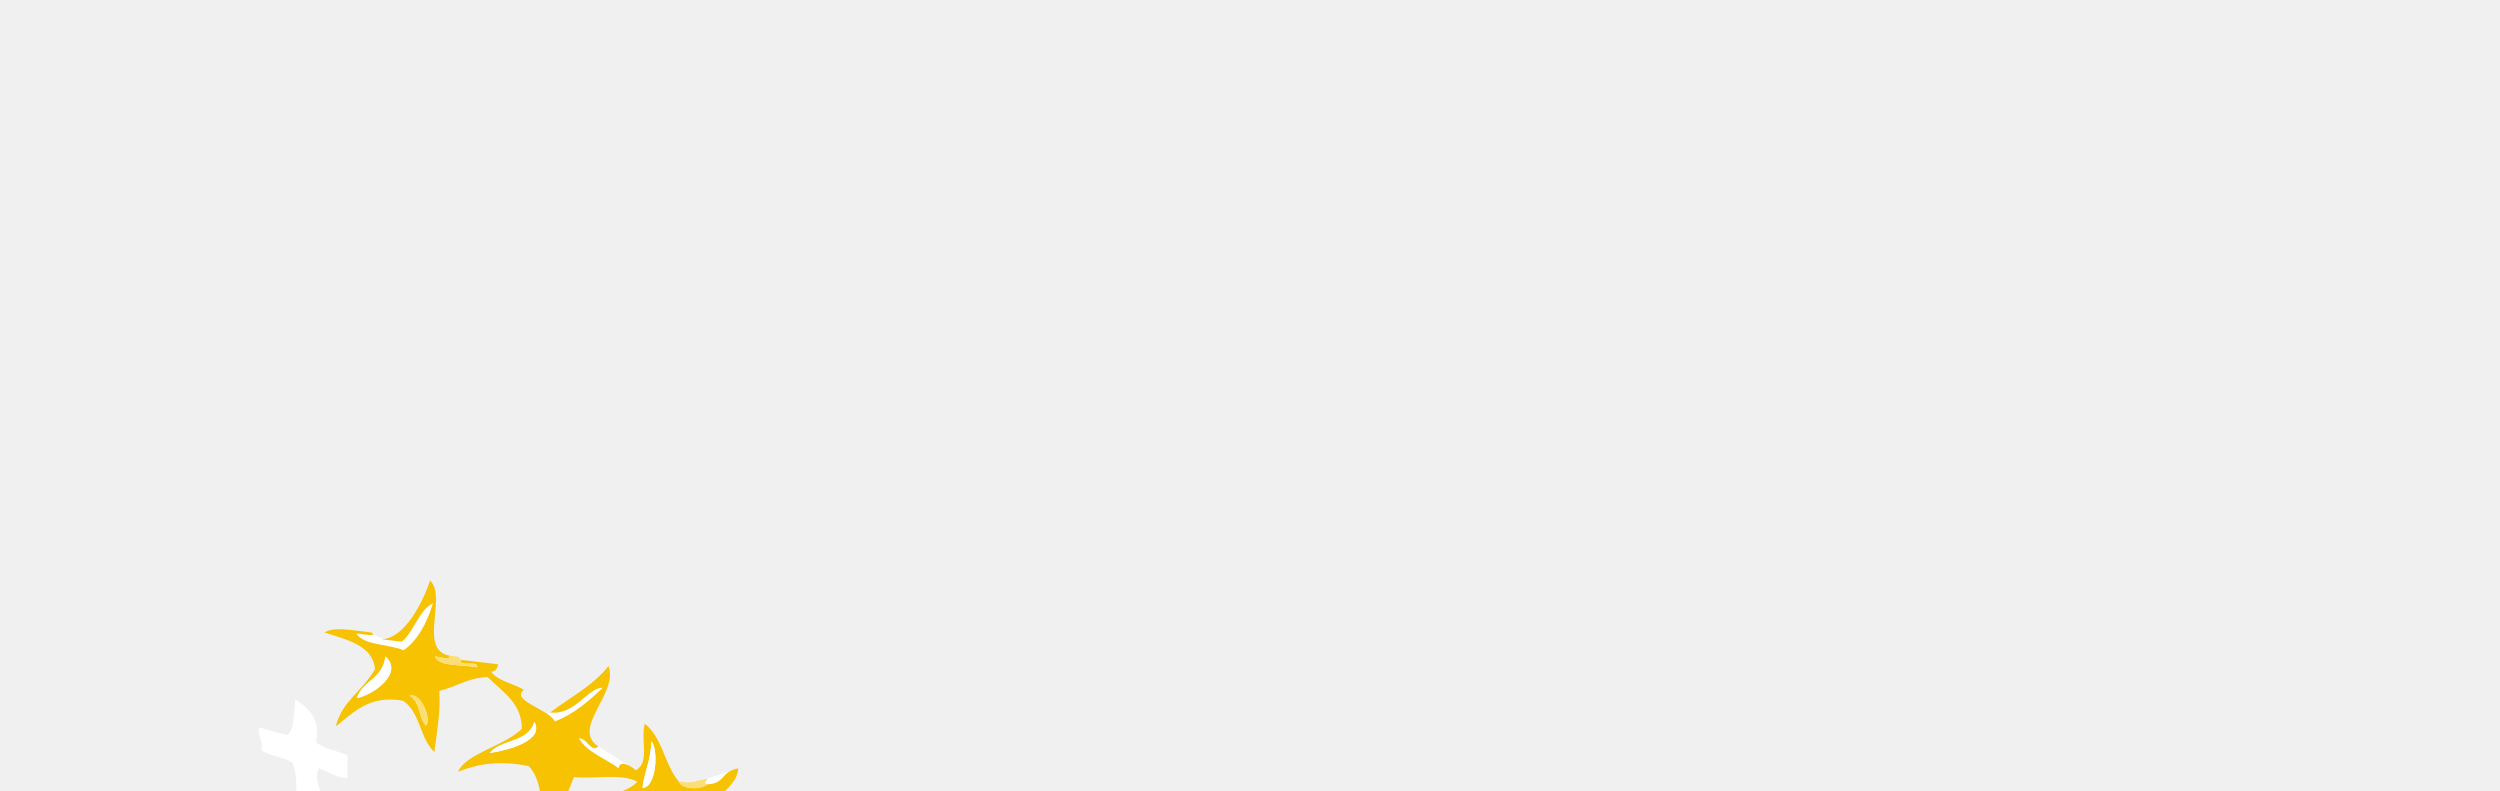
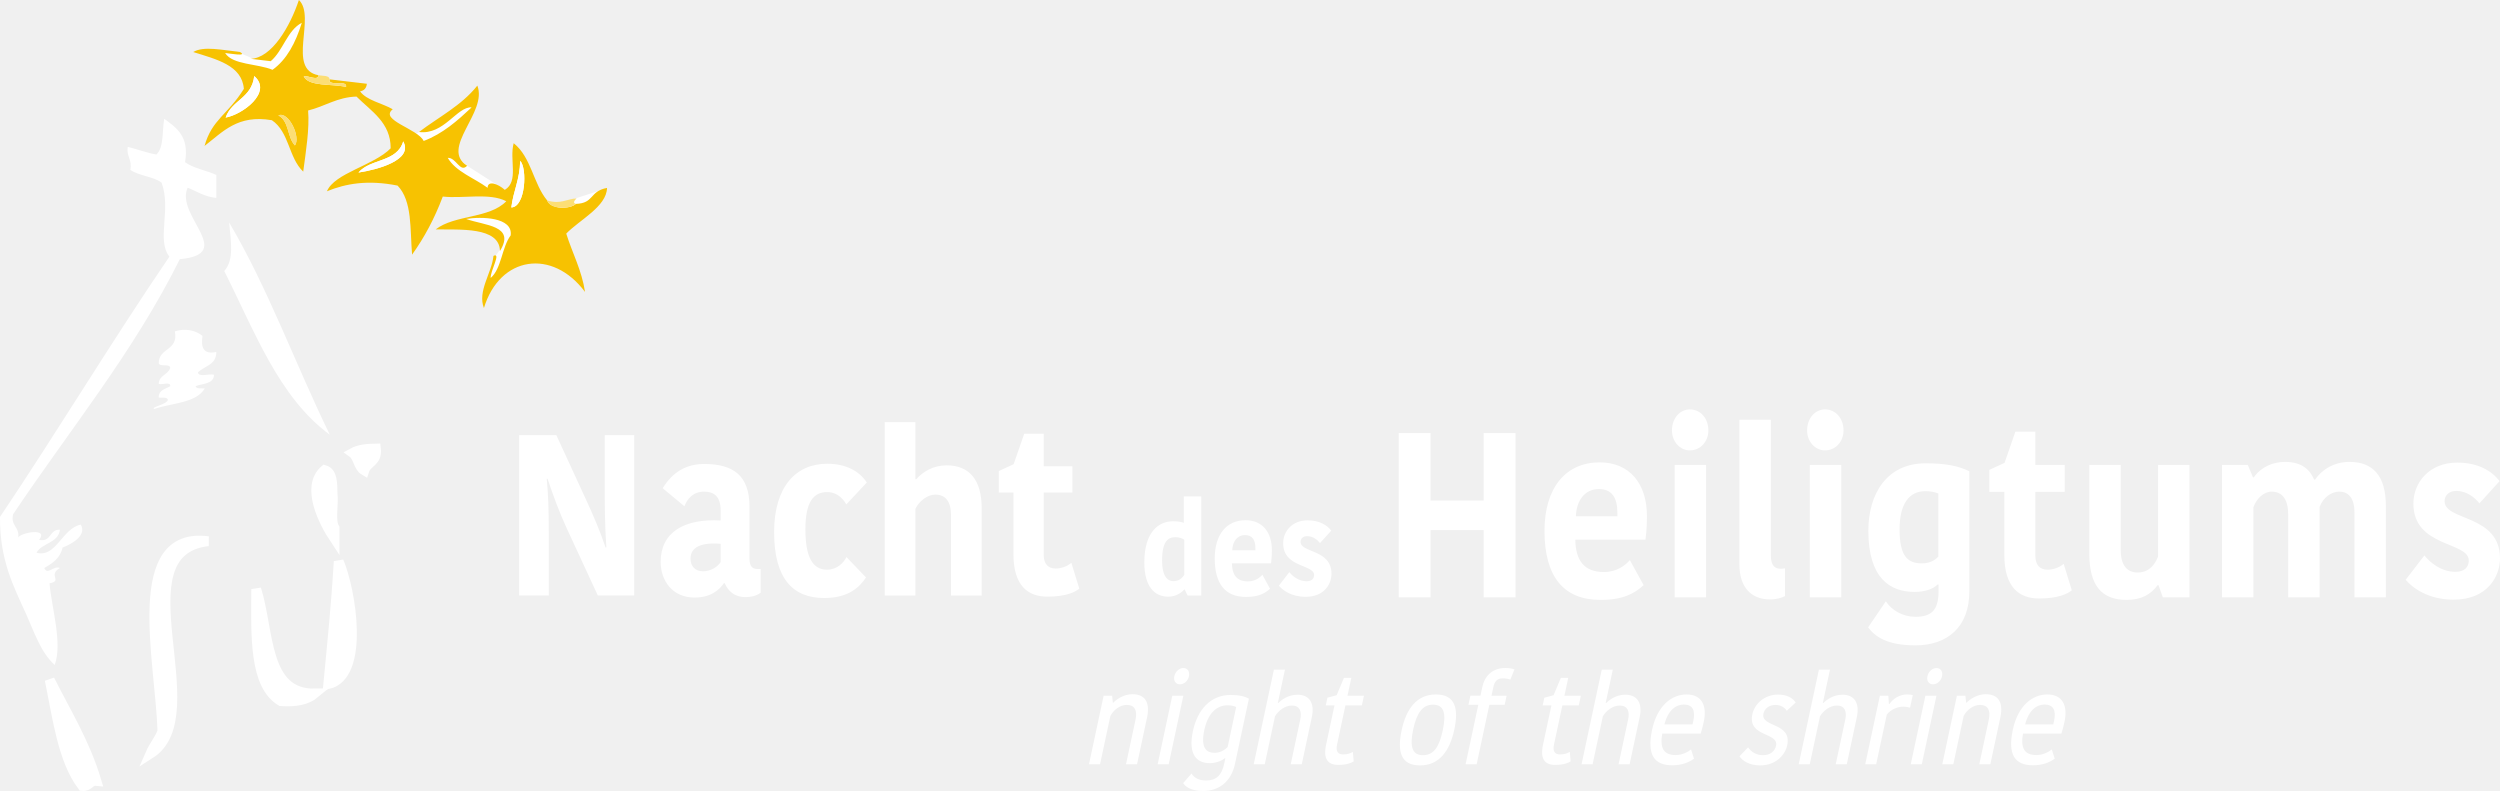
- <svg xmlns="http://www.w3.org/2000/svg" viewbox="0 0 841 595" class="ndh-logo">
-   <path fill="#FFF" d="M188.91 262.185l1.994-6.774 1.575-2.225.315-4.651-9.239-2.224-2.52-1.012.21-1.415 1.365-.505 12.599-1.214.105-4.55-5.985-1.415-17.218-2.428-24.255-3.133.84-1.719 6.72-3.439 6.3-4.852-1.155-2.933-3.465-6.369-9.135-5.561-10.71-.506-6.825 4.854-20.999 3.943-1.89-.101 1.05-2.226.84-1.01 4.515-5.359 3.15-6.47-7.98-4.45-2.415-1.516 1.995-.303 4.515.606 3.99 1.718 3.885-.201 4.2-3.337 2.309-4.347 2.416-2.832 1.89-1.112.419 1.315-.945 8.493-.315 6.066 16.275 4.652 2.73 2.628 8.19 4.449 2.625 5.055 6.719 4.044 3.045 2.123-3.78-3.336-.734-.404 2.624-1.314 7.77-3.945 6.824-5.459.945 2.123-1.889 3.742-2.415 4.955-2.205 5.054 4.685 4.24 11.501 7.348 1.454.445 1.364-3.539.841-6.167.839-.81 1.89 1.922.736 8.998 3.674 7.584 9.03-5.258 1.575-.506 8.085-2.63-15.75 14.661-4.62 4.146-6.3.81-5.669 7.077-3.465 4.146zM90.079 213.273c3.807 2.758 7.72 5.413 6.359 13.233 2.58 1.884 6.48 2.476 9.538 3.892v7.005c-3.619-.347-5.905-2-8.743-3.113-3.893 8.54 14.954 20.177-2.385 21.795-14.245 28.603-33.683 52.121-50.873 77.84-.733 3.572 1.989 3.761 1.59 7.006.92-1.481 9.35-3.045 6.359.778 3.903.707 3.028-3.263 6.36-3.113-.531 4.151-5.473 3.981-7.154 7.005 5.969 1.683 7.789-7.412 13.513-8.562 1.91 3.268-2.695 5.922-5.564 7.005-.68 3.228-3.068 4.781-5.565 6.228.98 2.365 2.734-.844 4.77 0-3.849 2.238 1.004 3.862-3.18 4.671.618 7.396 4.017 18.249 1.59 24.908-4.313-3.881-6.258-10.062-8.744-15.568-3.804-8.43-8.039-16.32-7.949-29.579 17.555-26.14 33.96-53.405 51.668-79.396-4.022-5.075.657-14.264-2.385-22.573-2.562-1.902-6.925-2.04-9.539-3.892.624-3.206-1.22-3.995-.794-7.007 2.983.713 5.618 1.764 8.743 2.335 2.324-2.136 1.744-7.114 2.385-10.898m50.512 96.356c-15.665-11.503-22.973-31.708-32.2-49.915 3.117-3.434 1.987-9.219 1.497-14.818 11.802 19.945 20.271 43.362 30.703 64.733m14.071 4.201c.498 4.135-2.704 4.083-3.55 6.698-1.825-1.062-1.868-4.137-3.55-5.359 1.851-1.029 4.373-1.3 7.1-1.339" />
-   <path fill="none" stroke="#FFF" stroke-width="2.993" d="M154.662 313.83c.498 4.135-2.704 4.083-3.55 6.698-1.825-1.062-1.868-4.137-3.55-5.359 1.851-1.029 4.373-1.3 7.1-1.339z" />
-   <path fill="#FFF" d="M142.042 338.1v3.277c-3.276-4.924-8.927-15.829-3.034-20.969 2.403.682 2.362 4.002 2.427 7.208.394 3.287-.795 8.285.607 10.484" />
-   <path fill="none" stroke="#FFF" stroke-width="2.993" d="M142.042 338.1v3.277c-3.276-4.924-8.927-15.829-3.034-20.969 2.403.682 2.362 4.002 2.427 7.208.394 3.287-.795 8.285.607 10.484z" />
-   <path fill="#FFF" d="M103.5 342.107c-28.097 3.201.933 52.936-17.632 64.8 1.065-2.452 2.74-4.272 3.673-6.861-.661-21.617-10.404-61.199 13.959-57.939" />
-   <path fill="none" stroke="#FFF" stroke-width="2.993" d="M103.5 342.107c-28.097 3.201.933 52.936-17.632 64.8 1.065-2.452 2.74-4.272 3.673-6.861-.661-21.617-10.404-61.199 13.959-57.939z" />
-   <path fill="#FFF" d="M143.313 348.271c3.753 8.828 8.039 34.82-3.193 37.427 1.178-12.336 2.436-24.57 3.193-37.427" />
-   <path fill="none" stroke="#FFF" stroke-width="2.993" d="M143.313 348.271c3.753 8.828 8.039 34.82-3.193 37.427 1.178-12.336 2.436-24.57 3.193-37.427z" />
-   <path fill="#FFF" d="M118.148 356.709c4.042 12.778 2.297 32.102 17.859 31.852-2.372 1.978-5.906 2.643-10.304 2.33-8.223-4.942-7.656-19.827-7.555-34.182" />
-   <path fill="none" stroke="#FFF" stroke-width="2.993" d="M118.148 356.709c4.042 12.778 2.297 32.102 17.859 31.852-2.372 1.978-5.906 2.643-10.304 2.33-8.223-4.942-7.656-19.827-7.555-34.182z" />
-   <path fill="#FFF" d="M55.147 384.37c5.014 10.006 10.785 19.194 14.267 30.856-2.089-.201-2.192 1.743-4.28 1.543-6-7.911-7.56-20.623-9.987-32.399" />
-   <path fill="none" stroke="#FFF" stroke-width="2.993" d="M55.147 384.37c5.014 10.006 10.785 19.194 14.267 30.856-2.089-.201-2.192 1.743-4.28 1.543-6-7.911-7.56-20.623-9.987-32.399z" />
-   <path fill="#FFF" d="M101.761 279.491c-.544 3.558.282 5.759 4.216 4.877.059 4.007-3.673 4.254-5.622 6.271.303 1.558 3.463.281 4.919.695-.109 2.911-3.451 2.616-5.621 3.484.217.946 1.759.579 2.811.697-2.693 4.529-10.082 4.402-15.458 6.271-1.049-.638 3.775-1.319 4.215-2.787-.217-.946-1.759-.578-2.811-.697-.05-2.373 2.067-2.595 3.514-3.483.118-1.511-2.492-.315-3.514-.696.095-2.694 2.851-2.749 3.514-4.877-.18-1.448-3.087-.19-3.514-1.394.001-4.877 6.085-3.724 4.919-9.756 3.173-.973 6.263-.384 8.432 1.395" />
-   <path fill="#F7C201" d="M198.652 226.088c-.105 5.727-2.081 9.144-2.704 14.227 4.384-.168 4.896-12.006 2.704-14.227m-68.704-4.699c1.837-2.427-1.893-10.554-5.053-9.153 3.37 1.782 2.642 6.648 5.053 9.153m-12.408-21.148c-.797 6.822-6.802 7.224-8.722 12.659 5.055-.875 14.454-7.716 8.722-12.659m45.438 19.919c-1.896 6.44-10.029 5.195-13.652 9.508 5.827-.874 16.807-3.835 13.652-9.508m52.656 19.061c5.676-.183 4.074-3.872 9.505-4.865-.123 5.712-8.421 9.768-12.438 13.93 1.866 5.962 4.734 11.17 5.729 17.789-9.966-13.356-26.024-10.97-30.834 4.91-2.035-5.134 2.397-10.678 2.916-15.912 2.45-1.157-.981 4.563-.86 6.743 3.292-2.77 3.414-9.447 6.097-12.969.793-5.616-9.028-5.789-13.574-5.027 5.627 2.044 15.183 1.932 10.302 9.775-.094-7.505-12.511-6.44-19.594-6.596 5.834-4.513 16.363-3.242 21.529-8.578-5.09-2.677-13.246-.736-19.364-1.434-2.504 6.666-5.654 12.538-9.367 17.716-.65-7.639.127-16.351-4.422-21.057-9.129-1.824-15.794-.61-21.545 1.729 2.335-5.585 14.229-7.813 19.442-13.101.008-7.882-5.929-11.289-10.43-15.779-5.921.177-9.679 3.024-14.755 4.245.454 5.5-.632 12.159-1.49 18.647-4.487-4.243-4.22-12.065-9.55-15.676-10.449-1.821-15.018 3.6-20.547 7.839 2.236-8.078 7.129-9.564 11.992-17.405-.57-7.191-8.313-8.985-15.448-11.238 3.182-1.931 9.052-.546 14.22-.03 2.637 1.491-3.2.47-4.484.325 2.224 3.661 9.907 3.215 14.45 5.131 4.343-3.101 7.043-8.223 8.936-14.343-4.465 2.298-5.713 8.564-9.49 11.712-2.042-.242-4.084-.482-6.127-.725 6.437-.203 12.043-9.86 14.727-17.938 5.347 5.121-3.79 21.141 5.959 22.949-.086 1.846-3.153.015-4.485.327 1.495 3.191 8.508 2.234 12.915 3.237.448-2.369-5.485.063-5.037-2.307l11.379 1.345c-.144 1.446-.928 2.106-2.074 2.322 2.041 2.783 6.728 3.576 9.967 5.456-4.208 3.3 7.688 5.945 9.428 9.671 5.853-2.215 10.287-6.179 14.635-10.249-4.479-.302-8.41 8.481-16.063 7.514 6.038-4.589 12.976-8.067 17.798-14.152 3.22 8.192-11.557 19.046-3.116 24.443-2.147 2.296-3.296-2.54-5.914-2.41 2.469 4.24 8.061 6.129 12.164 9.139.009-2.36 3.147-1.248 5.25.62 4.344-2.576 1.311-9.206 2.703-14.225 5.406 4.313 5.939 12.296 10.212 17.464.964 2.766 6.963 2.727 8.753 1.038" />
-   <path fill="#FCDE75" d="M206.881 238.186c4.172 1.239 5.953-.466 8.967-.652-.634.688-1.249 1.383-.214 1.688-1.789 1.687-7.789 1.727-8.753-1.036" />
-   <path fill="#FFF" d="M108.818 212.9c1.92-5.436 7.926-5.837 8.722-12.658 5.731 4.942-3.666 11.783-8.722 12.658" />
-   <path fill="#FCDE75" d="M124.896 212.235c3.16-1.4 6.89 6.727 5.053 9.152-2.412-2.503-1.683-7.37-5.053-9.152" />
-   <path fill="#FFF" d="M149.326 229.669c3.623-4.314 11.756-3.068 13.652-9.509 3.155 5.674-7.825 8.635-13.652 9.509" />
-   <path fill="#FCDE75" d="M140.512 201.248c-.448 2.369 5.484-.063 5.037 2.306-4.407-1.003-11.42-.044-12.915-3.236 1.332-.312 4.399 1.519 4.484-.326 1.378.233 3.39-.012 3.394 1.256" />
-   <path fill="#FFF" d="M195.948 240.314c.623-5.083 2.599-8.5 2.704-14.227 2.192 2.222 1.681 14.06-2.704 14.227m467.609 151.607c2.73 0 3.611 1.789 2.92 5.025-.031.152-.153.723-.253 1.028h-8.564c1.088-4.302 3.509-6.053 5.897-6.053m2.227 13.697c-.954.799-2.752 1.712-4.663 1.712-3.583 0-4.908-1.94-4.13-6.547h11.731c.438-1.404.73-2.62.949-3.646 1.073-5.025-.716-8.291-5.253-8.291-4.538 0-8.947 3.419-10.515 10.761-1.624 7.609.615 10.839 6.143 10.839 2.969 0 5.064-.874 6.635-2.013l-.897-2.815zm-15.652-9.928c.923-4.643-.805-6.921-4.521-6.921-2.628 0-4.88 1.595-5.807 2.583h-.137l-.228-2.127h-2.589l-4.464 20.915h3.372l3.143-14.721c1.02-1.9 2.94-3.385 5.021-3.385 2.355 0 3.269 1.636 2.659 4.488l-2.906 13.617h3.372l3.085-14.449zm-22.287-12.363c-.292 1.368.47 2.432 1.696 2.432 1.294 0 2.476-1.063 2.768-2.432.316-1.481-.41-2.546-1.706-2.546-1.226 0-2.441 1.065-2.758 2.546m-5.075 26.814h3.372l4.464-20.915h-3.371l-4.465 20.915zm.613-21.106c-.385-.114-.982-.189-1.767-.189-2.251 0-4.19 1.254-5.365 2.925h-.136l-.173-2.545h-2.589l-4.465 20.915h3.338l3.24-15.177c1.296-1.597 3.309-2.396 5.047-2.396a7.43 7.43 0 0 1 2.051.304l.819-3.837zm-21.459-.114c-2.866 0-4.963 1.671-5.832 2.545h-.136l2.175-10.189h-3.372l-6.162 28.864h3.372l3.126-14.644c1.006-1.674 2.985-3.271 5.169-3.271 2.32 0 3.081 1.712 2.545 4.222l-2.923 13.693h3.372l3.069-14.377c.933-4.373-.788-6.843-4.403-6.843m-20.243 15.595c-.333 1.56-1.667 2.853-3.987 2.853-2.185 0-3.738-1.179-4.534-2.396l-2.63 2.738c.85 1.291 2.918 2.773 6.329 2.773 4.81 0 7.618-3.268 8.228-6.12 1.51-7.077-8.158-5.403-7.248-9.664.309-1.446 1.592-2.664 3.708-2.664 1.536 0 2.799.799 3.405 1.789l2.716-2.51c-.884-1.444-2.751-2.432-5.345-2.432-4.196 0-7.189 2.849-7.863 6.007-1.503 7.039 8.123 5.402 7.221 9.626m-28.144-12.595c2.729 0 3.609 1.789 2.92 5.025-.033.152-.155.723-.254 1.028h-8.564c1.088-4.302 3.509-6.053 5.898-6.053m2.227 13.697c-.954.799-2.752 1.712-4.663 1.712-3.583 0-4.908-1.94-4.13-6.547h11.732a41.3 41.3 0 0 0 .949-3.646c1.071-5.025-.718-8.291-5.254-8.291-4.538 0-8.947 3.419-10.515 10.761-1.625 7.609.616 10.839 6.144 10.839 2.968 0 5.063-.874 6.635-2.013l-.898-2.815zm-20.071-16.697c-2.866 0-4.963 1.671-5.832 2.545h-.137l2.176-10.189h-3.372l-6.162 28.864h3.372l3.126-14.644c1.006-1.674 2.984-3.271 5.169-3.271 2.319 0 3.081 1.712 2.545 4.222l-2.923 13.693h3.372l3.068-14.377c.935-4.373-.786-6.843-4.402-6.843m-21.386 21.409c2.524 0 3.941-.568 4.729-1.063l-.262-2.927c-.679.457-1.638.8-2.969.8-1.534 0-2.294-.913-1.855-2.969l2.559-11.984h5.013l.633-2.962h-5.014l1.161-5.439h-2.248l-2.219 5.287-2.822.76-.503 2.354h2.661l-2.575 12.062c-.909 4.258.575 6.081 3.711 6.081m-12.403-29.13c-.667-.229-1.514-.419-2.81-.419-3.955 0-6.287 2.469-6.994 5.779l-.567 2.665h-3.07l-.591 2.771h3.001L487 410.141h3.372l3.873-18.144h4.672l.592-2.771h-4.604l.561-2.626c.373-1.752 1.183-2.665 2.854-2.665.955 0 1.673.151 2.341.38l1.243-3.115zm-28.792 29.283c5.866 0 9.063-4.446 10.444-10.914 1.372-6.43.313-10.724-5.621-10.724-5.866 0-9.063 4.445-10.444 10.913-1.372 6.431-.313 10.725 5.621 10.725m-2.098-10.952c1.089-5.099 2.879-7.572 6.053-7.572 3.31 0 4.088 2.587 2.968 7.838-1.089 5.099-2.777 7.571-6.052 7.571-3.277 0-4.081-2.625-2.969-7.837m-22.869 10.799c2.523 0 3.94-.568 4.729-1.063l-.262-2.927c-.678.457-1.637.8-2.967.8-1.535 0-2.295-.913-1.857-2.969l2.559-11.984h5.014l.632-2.962h-5.013l1.16-5.439h-2.248l-2.219 5.287-2.822.76-.502 2.354h2.66l-2.574 12.062c-.912 4.258.573 6.081 3.71 6.081m-12.446-21.409c-2.866 0-4.963 1.671-5.832 2.545h-.137l2.174-10.189h-3.371l-6.161 28.864h3.372l3.126-14.644c1.005-1.674 2.983-3.271 5.168-3.271 2.321 0 3.081 1.712 2.545 4.222l-2.922 13.693h3.372l3.068-14.377c.934-4.373-.787-6.843-4.402-6.843m-18.672 3.762l-2.599 12.175c-1.063 1.142-2.565 1.789-3.965 1.789-2.49 0-4.332-1.446-3.162-6.925 1.088-5.1 3.766-7.572 7.076-7.572 1.092-.001 1.972.19 2.65.533m3.881-2.545c-1.148-.685-2.924-1.141-5.585-1.141-6.176 0-10.121 4.599-11.493 11.028-1.551 7.266 1.252 9.772 5.142 9.772 2.183 0 3.879-.91 4.623-1.519h.137l-.357 1.671c-.756 3.541-2.394 5.14-5.533 5.14-2.354 0-3.755-.951-4.422-2.132l-2.567 2.93c.64.987 2.214 2.393 6.069 2.393 4.777 0 8.563-2.735 9.749-8.292l4.237-19.85zm-22.756-6.811c-.292 1.368.469 2.432 1.696 2.432 1.294 0 2.476-1.063 2.768-2.432.316-1.481-.411-2.546-1.706-2.546-1.226 0-2.441 1.065-2.758 2.546m-5.075 26.814h3.372l4.464-20.915h-3.372l-4.464 20.915zm-3.195-14.451c.923-4.643-.805-6.921-4.522-6.921-2.628 0-4.879 1.595-5.806 2.583h-.137l-.227-2.127h-2.589l-4.464 20.915h3.372l3.142-14.721c1.02-1.9 2.94-3.385 5.022-3.385 2.354 0 3.268 1.636 2.659 4.488l-2.907 13.617h3.372l3.085-14.449zm403.086-47.684c0 1.858-1.145 3.432-4.134 3.432-4.322 0-7.813-2.931-9.399-5.005l-5.714 7.433c1.97 2.356 6.729 6.069 14.605 6.069 10.417 0 14.162-7.212 14.162-12.572 0-13.514-16.897-11.368-16.897-17.445 0-1.859 1.399-3.146 3.562-3.146 3.307 0 5.782 2.146 7.053 3.789l6.156-6.788c-2.349-3.069-6.475-5.64-12.954-5.64-8.322 0-13.336 5.926-13.336 12.5-.001 13.44 16.896 11.51 16.896 17.373m-46.885-24.662h-.254c-1.271-2.856-3.491-5.427-8.951-5.427-3.56 0-7.247 1.5-9.472 4.713h-.254l-1.587-3.784h-7.87v40.374h9.584v-27.446c.89-2.644 3.179-4.789 5.53-4.789 3.306 0 5.085 2.359 5.085 7.076v25.159h9.584v-27.589c1.081-2.859 3.561-4.646 5.976-4.646 2.479 0 4.641 1.573 4.641 6.29v25.945h9.584v-27.875c0-9.215-3.999-13.428-11.046-13.428-5.086 0-8.709 2.642-10.55 5.427m-68.85 22.585c0 9.579 3.681 14.077 11.362 14.077 4.515 0 7.374-1.643 9.473-4.498h.254l1.333 3.712h8.124v-40.374h-9.584v27.946c-.51 1.287-2.034 4.86-6.23 4.86-3.242 0-5.148-2.288-5.148-6.719v-26.088h-9.583v27.084zm-15.317 13.648c5.971 0 8.766-1.499 9.973-2.499l-2.477-8.071c-1.398 1.216-3.367 1.788-4.891 1.788-2.352 0-3.748-1.431-3.748-4.22v-19.519h8.957v-8.211h-8.957v-10.149h-6.094l-3.3 9.507-4.637 2.143v6.711h4.573v19.233c.001 9.789 4.444 13.287 10.601 13.287m-30.735-32.02v19.235c-1.208 1.357-2.924 2.072-5.021 2.072-4.259 0-6.801-2.072-6.801-10.367 0-7.723 2.859-11.655 7.882-11.655 1.524 0 2.605.215 3.94.715m9.456-6.784c-3.173-1.57-7.045-2.428-13.334-2.428-11.753 0-17.466 9.211-17.466 20.58 0 14.509 6.665 18.649 14.097 18.649 3.242 0 5.722-.928 7.057-2.284h.254v2.07c0 5.725-2.098 7.8-7.055 7.8-3.752 0-7.243-1.933-9.021-4.724l-5.395 7.937c2.03 2.713 5.585 5.498 14.415 5.498 9.594 0 16.447-5.428 16.447-16.439v-36.659zm-49.475-12.438c0 3.356 2.412 6.07 5.459 6.07 3.237 0 5.648-2.714 5.648-6.07 0-3.714-2.411-6.429-5.648-6.429-3.047 0-5.459 2.715-5.459 6.429m.826 50.885h9.584v-40.373h-9.584v40.373zm-21.47-54.168v44.235c0 6.717 3.491 10.575 9.33 10.575 2.097 0 3.431-.5 4.573-1v-8.497c-.317.072-.635.144-1.334.144-1.778 0-2.985-1.001-2.985-4.002v-41.455h-9.584zm-20.581 3.283c0 3.356 2.412 6.07 5.46 6.07 3.236 0 5.648-2.714 5.648-6.07 0-3.714-2.412-6.429-5.648-6.429-3.048 0-5.46 2.715-5.46 6.429m.826 50.885h9.584v-40.373h-9.584v40.373zm-23.125-33.022c3.877 0 5.656 2.505 5.656 7.228v1.073h-12.647c.126-4.723 2.668-8.301 6.991-8.301m9.464 21.662c-1.332 1.574-3.998 3.649-7.875 3.649-6.102 0-8.645-3.506-8.771-9.873h21.407c.381-3.14.444-5.139.444-7.21 0-9.87-5.268-16.367-14.415-16.367-10.355 0-16.83 7.782-16.83 20.865 0 13.94 5.775 21.081 17.085 21.081 6.861 0 10.353-1.928 13.145-4.498l-4.19-7.647zm-44.588-38.734v20.584h-16.206v-20.584h-9.711v50.094h9.711v-20.513h16.206v20.513h9.711v-50.094h-9.711zm-51.725 43.282c0 1.037-.639 1.915-2.307 1.915-2.41 0-4.358-1.636-5.244-2.793l-3.188 4.147c1.1 1.314 3.754 3.386 8.148 3.386 5.812 0 7.9-4.023 7.9-7.015 0-7.538-9.426-6.342-9.426-9.732 0-1.037.78-1.755 1.986-1.755 1.845 0 3.227 1.196 3.936 2.113l3.434-3.786c-1.311-1.714-3.611-3.147-7.228-3.147-4.642 0-7.44 3.306-7.44 6.974.001 7.499 9.429 6.423 9.429 9.693m-21.052-12.166c2.163 0 3.156 1.397 3.156 4.032v.598h-7.057c.071-2.634 1.489-4.63 3.901-4.63m5.281 12.085c-.744.878-2.231 2.036-4.395 2.036-3.404 0-4.823-1.956-4.893-5.508h11.943c.212-1.752.247-2.868.247-4.023 0-5.506-2.938-9.131-8.042-9.131-5.777 0-9.389 4.342-9.389 11.641 0 7.777 3.222 11.762 9.531 11.762 3.83 0 5.776-1.076 7.333-2.51l-2.335-4.267zm-27.112 1.956c-2.056 0-3.475-1.835-3.475-6.223 0-6.104 1.915-7.181 4.114-7.181.993 0 2.163.359 2.659.799v10.689c-.744 1.158-1.808 1.916-3.298 1.916m3.157-17.785c-.639-.199-1.419-.478-3.298-.478-4.219 0-8.751 3.066-8.751 12.556 0 7.34 3.08 10.447 7.297 10.447 2.695 0 4.326-1.554 4.893-2.191h.142l.85 1.832h4.178v-30.22h-5.311v8.054zm-41.62 22.514c5.83 0 8.559-1.465 9.737-2.44l-2.419-7.879c-1.364 1.186-3.286 1.745-4.775 1.745-2.295 0-3.659-1.396-3.659-4.119v-19.057h8.745v-8.017h-8.745v-9.909h-5.949l-3.222 9.281-4.527 2.092v6.553h4.465v18.777c0 9.557 4.338 12.973 10.349 12.973m-30.753-40.046c-4.034 0-7.261 1.952-9.247 4.253h-.248v-17.441h-9.357v52.885h9.357v-26.447c1.179-2.441 3.785-4.325 6.02-4.325 3.165 0 4.84 2.093 4.84 6.279v24.493h9.357v-26.586c0-8.858-3.904-13.111-10.722-13.111m-52.59 20.371c0 14.237 5.763 20.094 15.249 20.094 7.442 0 10.791-3.277 12.775-6.274l-5.953-6.21c-.868 1.745-2.853 3.84-5.954 3.84-4.403 0-6.574-3.909-6.574-12.286 0-8.586 2.605-11.379 6.636-11.379 3.535 0 5.334 2.793 5.83 3.771l6.264-6.698c-2.357-3.555-6.45-5.716-12.094-5.716-9.486-.001-16.179 6.969-16.179 20.858m-21.4-20.79c-7.752 0-11.222 5.229-12.586 7.39l6.631 5.516c.867-2.305 2.666-4.47 6.017-4.47 2.855 0 5.028 1.327 5.028 5.727v3.074c-11.045-.629-18.295 3.554-18.295 12.627 0 5.652 3.532 10.88 10.35 10.88 5.028 0 7.635-2.438 8.936-4.391h.248c1.054 2.438 2.974 4.252 6.32 4.252 1.55 0 3.162-.279 4.651-1.325v-7.25h-.993c-1.674 0-2.418-.978-2.418-3.213v-15.771c0-9.561-4.957-13.046-13.889-13.046m5.09 29.933c-1.055 1.606-3.104 2.794-5.4 2.794-2.421 0-3.786-1.606-3.786-3.842 0-3.424 3.041-5.028 9.186-4.54v5.588zm-52.784-25.406c1.799 5.373 3.598 10.188 5.77 14.933l9.555 20.655h11.094v-48.907h-8.985v15.482c0 5.164 0 11.933.496 18.771h-.248c-1.613-4.884-3.97-10.326-6.142-15.003l-8.873-19.25h-11.342v48.907h9.047V340.17c0-8.442-.186-12.211-.62-17.096h.248z" />
+ <svg xmlns="http://www.w3.org/2000/svg" viewBox="40 177.039 762.489 241.241">
+   <path fill="#FFF" d="M188.91 262.185l1.994-6.773 1.574-2.226.315-4.65-9.239-2.225-2.52-1.012.21-1.415 1.364-.505 12.6-1.214.105-4.55-5.985-1.415-17.218-2.429-24.256-3.133.84-1.719 6.721-3.439 6.3-4.852-1.155-2.934-3.465-6.368-9.135-5.562-10.71-.506-6.825 4.854-20.999 3.942-1.89-.101 1.05-2.227.84-1.01 4.515-5.359 3.15-6.47-7.98-4.45-2.414-1.516 1.994-.303 4.516.605 3.99 1.718 3.885-.2 4.2-3.337 2.309-4.348 2.416-2.832 1.89-1.111.42 1.314-.945 8.493-.314 6.066 16.274 4.651 2.729 2.628 8.19 4.449 2.625 5.055 6.72 4.044 3.045 2.123-3.781-3.336-.733-.403 2.624-1.314 7.77-3.945 6.824-5.459.945 2.123-1.889 3.742-2.416 4.955-2.205 5.054 4.686 4.24 11.501 7.348 1.454.445 1.364-3.539.841-6.167.839-.81 1.89 1.922.736 8.998 3.674 7.584 9.03-5.258 1.575-.506 8.085-2.631-15.75 14.661-4.62 4.146-6.3.81-5.669 7.077-3.465 4.146 1.259-3.634zm-98.831-48.912c3.808 2.758 7.72 5.413 6.358 13.233 2.58 1.884 6.48 2.476 9.539 3.892v7.005c-3.619-.347-5.906-2-8.744-3.112-3.893 8.54 14.955 20.177-2.385 21.795-14.244 28.603-33.683 52.121-50.873 77.84-.733 3.572 1.989 3.761 1.59 7.006.92-1.48 9.35-3.045 6.359.778 3.903.707 3.028-3.263 6.36-3.113-.531 4.151-5.473 3.981-7.154 7.005 5.969 1.684 7.789-7.411 13.513-8.562 1.91 3.268-2.695 5.922-5.564 7.005-.68 3.229-3.068 4.781-5.565 6.229.98 2.364 2.734-.845 4.77 0-3.849 2.237 1.004 3.861-3.18 4.671.618 7.396 4.017 18.249 1.59 24.907-4.313-3.881-6.258-10.062-8.744-15.567-3.804-8.431-8.039-16.32-7.949-29.579 17.555-26.141 33.96-53.405 51.668-79.396-4.022-5.075.657-14.264-2.385-22.573-2.562-1.901-6.925-2.04-9.539-3.892.624-3.206-1.22-3.995-.794-7.007 2.982.713 5.617 1.764 8.742 2.335 2.326-2.138 1.746-7.116 2.387-10.9m50.512 96.356c-15.665-11.503-22.973-31.708-32.2-49.915 3.117-3.435 1.987-9.219 1.498-14.818 11.8 19.945 20.27 43.362 30.702 64.733m14.071 4.201c.498 4.135-2.704 4.083-3.551 6.698-1.824-1.063-1.867-4.138-3.549-5.359 1.851-1.029 4.374-1.3 7.1-1.339" />
+   <path fill="none" stroke="#FFF" stroke-width="2.993" d="M154.662 313.83c.498 4.135-2.704 4.083-3.551 6.698-1.824-1.063-1.867-4.138-3.549-5.359 1.851-1.029 4.374-1.3 7.1-1.339z" />
+   <path fill="#FFF" d="M142.042 338.1v3.277c-3.276-4.924-8.927-15.829-3.034-20.969 2.403.682 2.362 4.002 2.428 7.208.393 3.288-.795 8.286.606 10.484" />
+   <path fill="none" stroke="#FFF" stroke-width="2.993" d="M142.042 338.1v3.277c-3.276-4.924-8.927-15.829-3.034-20.969 2.403.682 2.362 4.002 2.428 7.208.393 3.288-.795 8.286.606 10.484z" />
+   <path fill="#FFF" d="M103.5 342.108c-28.097 3.2.934 52.936-17.632 64.8 1.065-2.452 2.739-4.272 3.673-6.861-.661-21.618-10.404-61.2 13.959-57.939" />
+   <path fill="none" stroke="#FFF" stroke-width="2.993" d="M103.5 342.108c-28.097 3.2.934 52.936-17.632 64.8 1.065-2.452 2.739-4.272 3.673-6.861-.661-21.618-10.404-61.2 13.959-57.939z" />
+   <path fill="#FFF" d="M143.313 348.271c3.754 8.828 8.039 34.82-3.192 37.428 1.177-12.336 2.436-24.571 3.192-37.428" />
+   <path fill="none" stroke="#FFF" stroke-width="2.993" d="M143.313 348.271c3.754 8.828 8.039 34.82-3.192 37.428 1.177-12.336 2.436-24.571 3.192-37.428z" />
+   <path fill="#FFF" d="M118.148 356.709c4.041 12.778 2.297 32.102 17.858 31.852-2.372 1.979-5.905 2.644-10.304 2.33-8.222-4.942-7.655-19.826-7.554-34.182" />
+   <path fill="none" stroke="#FFF" stroke-width="2.993" d="M118.148 356.709c4.041 12.778 2.297 32.102 17.858 31.852-2.372 1.979-5.905 2.644-10.304 2.33-8.222-4.942-7.655-19.826-7.554-34.182z" />
+   <path fill="#FFF" d="M55.147 384.37c5.014 10.006 10.785 19.194 14.267 30.855-2.089-.2-2.192 1.743-4.28 1.543-6-7.909-7.56-20.622-9.987-32.398" />
+   <path fill="none" stroke="#FFF" stroke-width="2.993" d="M55.147 384.37c5.014 10.006 10.785 19.194 14.267 30.855-2.089-.2-2.192 1.743-4.28 1.543-6-7.909-7.56-20.622-9.987-32.398z" />
+   <path fill="#FFF" d="M101.762 279.491c-.545 3.558.281 5.759 4.215 4.877.06 4.007-3.672 4.254-5.621 6.271.303 1.559 3.463.281 4.918.695-.108 2.911-3.45 2.616-5.621 3.483.218.946 1.76.579 2.812.697-2.692 4.529-10.082 4.402-15.458 6.271-1.049-.638 3.775-1.319 4.215-2.787-.217-.946-1.759-.578-2.811-.697-.051-2.373 2.066-2.595 3.514-3.483.118-1.511-2.492-.314-3.514-.695.095-2.694 2.851-2.749 3.514-4.877-.18-1.448-3.087-.19-3.514-1.395.001-4.877 6.085-3.724 4.919-9.756 3.172-.972 6.262-.383 8.432 1.396" />
+   <path fill="#F7C201" d="M198.652 226.088c-.105 5.727-2.082 9.144-2.704 14.227 4.384-.168 4.896-12.006 2.704-14.227m-68.704-4.699c1.837-2.427-1.894-10.554-5.054-9.153 3.372 1.782 2.643 6.648 5.054 9.153m-12.408-21.148c-.797 6.821-6.802 7.224-8.722 12.658 5.055-.874 14.453-7.715 8.722-12.658m45.439 19.919c-1.896 6.439-10.029 5.194-13.652 9.508 5.825-.874 16.806-3.835 13.652-9.508m52.655 19.061c5.677-.183 4.074-3.872 9.505-4.865-.123 5.712-8.421 9.769-12.438 13.931 1.865 5.962 4.734 11.17 5.729 17.789-9.966-13.356-26.023-10.971-30.834 4.909-2.035-5.134 2.397-10.678 2.916-15.911 2.45-1.157-.98 4.563-.859 6.742 3.291-2.77 3.414-9.446 6.097-12.969.793-5.616-9.028-5.789-13.574-5.027 5.627 2.045 15.183 1.933 10.302 9.775-.094-7.505-12.511-6.44-19.594-6.596 5.834-4.514 16.363-3.242 21.529-8.578-5.09-2.677-13.246-.736-19.364-1.435-2.504 6.666-5.653 12.538-9.366 17.717-.65-7.64.127-16.352-4.423-21.058-9.129-1.823-15.794-.609-21.545 1.729 2.335-5.585 14.229-7.813 19.442-13.102.008-7.882-5.93-11.289-10.43-15.778-5.922.177-9.68 3.023-14.756 4.245.454 5.5-.632 12.158-1.49 18.646-4.486-4.243-4.219-12.064-9.549-15.676-10.449-1.821-15.019 3.6-20.548 7.839 2.236-8.078 7.13-9.564 11.992-17.405-.569-7.19-8.313-8.984-15.448-11.237 3.182-1.932 9.053-.547 14.221-.03 2.637 1.491-3.2.47-4.484.325 2.225 3.66 9.906 3.215 14.449 5.131 4.344-3.102 7.044-8.224 8.937-14.343-4.465 2.298-5.713 8.563-9.489 11.712-2.043-.242-4.084-.482-6.127-.726 6.437-.203 12.043-9.859 14.727-17.938 5.347 5.121-3.79 21.141 5.959 22.948-.086 1.847-3.153.016-4.485.327 1.495 3.191 8.509 2.234 12.915 3.237.448-2.369-5.484.063-5.037-2.307l11.379 1.345c-.144 1.446-.928 2.105-2.074 2.322 2.041 2.782 6.729 3.575 9.968 5.456-4.208 3.3 7.688 5.944 9.428 9.671 5.853-2.215 10.287-6.18 14.636-10.249-4.479-.303-8.41 8.48-16.063 7.514 6.038-4.589 12.976-8.067 17.798-14.152 3.22 8.192-11.557 19.047-3.116 24.443-2.147 2.296-3.296-2.54-5.914-2.41 2.47 4.24 8.062 6.129 12.164 9.14.009-2.36 3.147-1.248 5.25.619 4.345-2.575 1.312-9.206 2.703-14.225 5.406 4.313 5.938 12.296 10.212 17.464.961 2.769 6.959 2.73 8.749 1.041" />
+   <path fill="#FCDE75" d="M206.881 238.186c4.172 1.239 5.953-.466 8.967-.651-.634.688-1.248 1.383-.214 1.688-1.788 1.686-7.788 1.726-8.753-1.037" />
+   <path fill="#FFF" d="M108.818 212.9c1.92-5.436 7.926-5.837 8.722-12.657 5.731 4.941-3.666 11.782-8.722 12.657" />
+   <path fill="#FCDE75" d="M124.896 212.235c3.16-1.399 6.89 6.728 5.053 9.152-2.412-2.503-1.683-7.37-5.053-9.152" />
+   <path fill="#FFF" d="M149.326 229.669c3.623-4.314 11.756-3.068 13.652-9.509 3.155 5.674-7.826 8.635-13.652 9.509" />
+   <path fill="#FCDE75" d="M140.512 201.248c-.447 2.369 5.484-.063 5.037 2.306-4.406-1.003-11.42-.044-12.915-3.236 1.332-.312 4.399 1.52 4.484-.325 1.378.232 3.39-.013 3.394 1.255" />
+   <path fill="#FFF" d="M195.948 240.314c.622-5.083 2.599-8.5 2.704-14.227 2.192 2.222 1.681 14.06-2.704 14.227m467.609 151.607c2.73 0 3.611 1.789 2.92 5.025-.03.151-.152.723-.253 1.027h-8.563c1.087-4.301 3.508-6.052 5.896-6.052m2.227 13.697c-.954.799-2.752 1.712-4.663 1.712-3.583 0-4.908-1.94-4.13-6.547h11.73c.438-1.404.73-2.62.949-3.646 1.073-5.024-.716-8.291-5.253-8.291-4.538 0-8.947 3.419-10.515 10.762-1.624 7.608.614 10.839 6.143 10.839 2.969 0 5.064-.874 6.635-2.014l-.896-2.815zm-15.652-9.927c.923-4.644-.805-6.922-4.521-6.922-2.628 0-4.88 1.596-5.808 2.583h-.137l-.229-2.127h-2.589l-4.464 20.915h3.372l3.144-14.721c1.02-1.9 2.939-3.385 5.021-3.385 2.355 0 3.269 1.636 2.659 4.488l-2.906 13.616h3.372l3.086-14.447zm-22.287-12.364c-.292 1.368.471 2.432 1.696 2.432 1.294 0 2.476-1.063 2.768-2.432.316-1.481-.409-2.546-1.706-2.546-1.226 0-2.441 1.065-2.758 2.546m-5.075 26.814h3.372l4.465-20.915h-3.371l-4.466 20.915zm.613-21.106c-.385-.114-.981-.189-1.767-.189-2.251 0-4.19 1.254-5.365 2.925h-.136l-.173-2.545h-2.59l-4.465 20.915h3.338l3.24-15.177c1.296-1.597 3.31-2.396 5.047-2.396a7.385 7.385 0 0 1 2.051.304l.82-3.837zm-21.459-.114c-2.866 0-4.963 1.671-5.832 2.545h-.136l2.175-10.188h-3.372l-6.162 28.863h3.372l3.126-14.644c1.006-1.674 2.985-3.271 5.169-3.271 2.32 0 3.081 1.713 2.545 4.223l-2.923 13.692h3.372l3.069-14.377c.933-4.373-.788-6.843-4.403-6.843m-20.243 15.595c-.333 1.561-1.667 2.854-3.986 2.854-2.186 0-3.738-1.179-4.534-2.396l-2.63 2.738c.85 1.291 2.918 2.773 6.329 2.773 4.81 0 7.617-3.269 8.228-6.12 1.51-7.077-8.158-5.403-7.248-9.664.31-1.446 1.592-2.664 3.708-2.664 1.536 0 2.799.799 3.405 1.789l2.716-2.51c-.884-1.444-2.751-2.433-5.345-2.433-4.196 0-7.189 2.85-7.863 6.007-1.504 7.039 8.122 5.402 7.22 9.626m-28.144-12.595c2.729 0 3.609 1.789 2.92 5.025-.033.151-.155.723-.254 1.027h-8.564c1.089-4.301 3.509-6.052 5.898-6.052m2.227 13.697c-.954.799-2.752 1.712-4.663 1.712-3.583 0-4.907-1.94-4.13-6.547h11.732c.371-1.2.688-2.417.949-3.646 1.07-5.024-.719-8.291-5.255-8.291-4.537 0-8.946 3.419-10.515 10.762-1.625 7.608.616 10.839 6.145 10.839 2.968 0 5.063-.874 6.635-2.014l-.898-2.815zm-20.071-16.697c-2.866 0-4.963 1.671-5.832 2.545h-.138l2.177-10.188h-3.372l-6.162 28.863h3.372l3.126-14.644c1.006-1.674 2.983-3.271 5.169-3.271 2.319 0 3.081 1.713 2.545 4.223l-2.923 13.692h3.372l3.067-14.377c.936-4.373-.784-6.843-4.401-6.843m-21.385 21.409c2.523 0 3.94-.568 4.729-1.063l-.262-2.927c-.68.457-1.639.8-2.97.8-1.533 0-2.294-.913-1.854-2.969l2.559-11.984h5.014l.633-2.962h-5.014l1.16-5.438h-2.248l-2.219 5.287-2.821.76-.504 2.354h2.661l-2.574 12.063c-.91 4.256.573 6.079 3.71 6.079m-12.404-29.13c-.667-.229-1.514-.419-2.811-.419-3.954 0-6.286 2.469-6.993 5.778l-.567 2.665h-3.07l-.591 2.771h3.001L487 410.141h3.372l3.873-18.144h4.672l.592-2.771h-4.604l.561-2.626c.373-1.752 1.184-2.665 2.854-2.665.955 0 1.673.151 2.341.381l1.243-3.116zm-28.792 29.284c5.866 0 9.063-4.446 10.444-10.914 1.371-6.431.313-10.725-5.621-10.725-5.866 0-9.063 4.445-10.444 10.913-1.372 6.431-.313 10.726 5.621 10.726m-2.097-10.953c1.089-5.1 2.879-7.572 6.053-7.572 3.31 0 4.088 2.587 2.968 7.838-1.089 5.099-2.777 7.571-6.052 7.571-3.278 0-4.082-2.625-2.969-7.837m-22.869 10.799c2.522 0 3.939-.568 4.729-1.063l-.262-2.927c-.678.457-1.637.8-2.967.8-1.535 0-2.295-.913-1.857-2.969l2.56-11.984h5.014l.632-2.962h-5.013l1.16-5.438h-2.248l-2.22 5.287-2.821.76-.502 2.354h2.659l-2.573 12.063c-.914 4.256.571 6.079 3.709 6.079m-12.447-21.409c-2.866 0-4.963 1.671-5.832 2.545h-.137l2.174-10.188h-3.371l-6.161 28.863h3.372l3.126-14.644c1.005-1.674 2.983-3.271 5.168-3.271 2.321 0 3.081 1.713 2.545 4.223l-2.922 13.692h3.372l3.068-14.377c.934-4.373-.787-6.843-4.402-6.843m-18.672 3.762l-2.6 12.176c-1.063 1.142-2.564 1.789-3.965 1.789-2.49 0-4.332-1.446-3.162-6.926 1.088-5.1 3.767-7.571 7.076-7.571 1.093-.001 1.974.189 2.651.532m3.881-2.545c-1.148-.685-2.924-1.141-5.585-1.141-6.176 0-10.121 4.599-11.493 11.028-1.551 7.266 1.252 9.771 5.143 9.771 2.183 0 3.879-.91 4.623-1.519h.137l-.357 1.671c-.756 3.541-2.394 5.14-5.533 5.14-2.354 0-3.754-.951-4.422-2.132l-2.566 2.93c.64.987 2.214 2.394 6.068 2.394 4.777 0 8.563-2.735 9.75-8.292l4.235-19.85zm-22.756-6.811c-.292 1.368.469 2.432 1.695 2.432 1.295 0 2.477-1.063 2.769-2.432.315-1.481-.411-2.546-1.706-2.546-1.226 0-2.441 1.065-2.758 2.546m-5.075 26.814h3.372l4.464-20.915h-3.372l-4.464 20.915zm-3.194-14.45c.922-4.644-.806-6.922-4.522-6.922-2.628 0-4.879 1.596-5.806 2.584h-.138l-.227-2.128h-2.589l-4.465 20.915h3.373l3.142-14.721c1.021-1.9 2.94-3.385 5.022-3.385 2.354 0 3.268 1.636 2.658 4.488l-2.906 13.616h3.371l3.087-14.447zm403.085-47.685c0 1.858-1.145 3.433-4.134 3.433-4.321 0-7.813-2.932-9.398-5.006l-5.714 7.434c1.97 2.355 6.729 6.068 14.604 6.068 10.417 0 14.162-7.212 14.162-12.571 0-13.515-16.897-11.368-16.897-17.445 0-1.859 1.399-3.146 3.563-3.146 3.307 0 5.782 2.146 7.053 3.789l6.156-6.788c-2.349-3.069-6.475-5.641-12.954-5.641-8.322 0-13.336 5.926-13.336 12.5-.002 13.44 16.896 11.511 16.895 17.373m-46.885-24.662h-.254c-1.271-2.855-3.491-5.427-8.951-5.427-3.56 0-7.247 1.5-9.472 4.713h-.254l-1.587-3.784h-7.87v40.374h9.584v-27.445c.89-2.645 3.179-4.789 5.53-4.789 3.306 0 5.085 2.358 5.085 7.076v25.158h9.584v-27.589c1.081-2.858 3.561-4.646 5.976-4.646 2.479 0 4.642 1.572 4.642 6.29v25.944h9.584v-27.875c0-9.215-3.999-13.428-11.046-13.428-5.087.001-8.709 2.643-10.551 5.428m-68.85 22.585c0 9.579 3.681 14.077 11.362 14.077 4.515 0 7.374-1.643 9.473-4.498h.254l1.333 3.712h8.124v-40.374h-9.584v27.946c-.51 1.287-2.034 4.86-6.229 4.86-3.242 0-5.148-2.288-5.148-6.72v-26.088h-9.583l-.002 27.085zm-15.317 13.648c5.972 0 8.767-1.499 9.974-2.499l-2.478-8.071c-1.397 1.216-3.367 1.788-4.891 1.788-2.353 0-3.748-1.431-3.748-4.22v-19.52h8.957v-8.211h-8.957v-10.148h-6.094l-3.3 9.507-4.638 2.143v6.711h4.573v19.233c.002 9.789 4.446 13.287 10.602 13.287m-30.734-32.02v19.235c-1.208 1.357-2.924 2.072-5.021 2.072-4.259 0-6.801-2.072-6.801-10.367 0-7.723 2.859-11.655 7.882-11.655 1.524 0 2.605.215 3.94.715m9.456-6.783c-3.173-1.57-7.045-2.429-13.334-2.429-11.753 0-17.467 9.211-17.467 20.58 0 14.509 6.665 18.649 14.098 18.649 3.242 0 5.722-.929 7.057-2.284h.254v2.07c0 5.725-2.098 7.8-7.055 7.8-3.752 0-7.243-1.934-9.021-4.725l-5.395 7.938c2.03 2.713 5.585 5.498 14.415 5.498 9.594 0 16.447-5.428 16.447-16.439l.001-36.658zm-49.476-12.439c0 3.356 2.412 6.07 5.459 6.07 3.237 0 5.648-2.714 5.648-6.07 0-3.714-2.411-6.429-5.648-6.429-3.047 0-5.459 2.715-5.459 6.429m.826 50.885h9.584v-40.373h-9.584v40.373zm-21.469-54.168v44.235c0 6.717 3.491 10.575 9.33 10.575 2.097 0 3.431-.5 4.573-1v-8.497c-.317.072-.636.144-1.334.144-1.778 0-2.985-1.001-2.985-4.002v-41.455h-9.584zm-20.581 3.283c0 3.356 2.412 6.07 5.46 6.07 3.236 0 5.648-2.714 5.648-6.07 0-3.714-2.412-6.429-5.648-6.429-3.048 0-5.46 2.715-5.46 6.429m.826 50.885h9.584v-40.373h-9.584v40.373zm-23.125-33.022c3.877 0 5.655 2.505 5.655 7.228v1.073h-12.646c.125-4.722 2.667-8.301 6.991-8.301m9.464 21.663c-1.332 1.573-3.998 3.648-7.875 3.648-6.102 0-8.646-3.506-8.771-9.873h21.407c.381-3.14.444-5.139.444-7.21 0-9.87-5.269-16.367-14.415-16.367-10.355 0-16.83 7.782-16.83 20.865 0 13.94 5.775 21.081 17.085 21.081 6.861 0 10.354-1.928 13.145-4.498l-4.19-7.646zm-44.588-38.735v20.584h-16.206v-20.584h-9.711v50.094h9.711v-20.513h16.206v20.513h9.711v-50.094h-9.711zm-51.726 43.282c0 1.037-.639 1.915-2.307 1.915-2.41 0-4.358-1.636-5.244-2.793l-3.188 4.146c1.1 1.314 3.754 3.387 8.147 3.387 5.813 0 7.9-4.023 7.9-7.016 0-7.538-9.426-6.342-9.426-9.731 0-1.037.779-1.755 1.985-1.755 1.846 0 3.228 1.195 3.937 2.112l3.434-3.786c-1.311-1.714-3.611-3.146-7.228-3.146-4.643 0-7.44 3.306-7.44 6.974.002 7.499 9.43 6.423 9.43 9.693m-21.052-12.166c2.163 0 3.156 1.396 3.156 4.032v.598h-7.058c.072-2.633 1.491-4.63 3.902-4.63m5.282 12.085c-.744.878-2.231 2.036-4.396 2.036-3.403 0-4.822-1.956-4.893-5.508h11.943c.212-1.753.247-2.868.247-4.023 0-5.506-2.938-9.131-8.042-9.131-5.777 0-9.39 4.342-9.39 11.641 0 7.777 3.222 11.762 9.531 11.762 3.83 0 5.776-1.075 7.333-2.51l-2.333-4.267zm-27.113 1.956c-2.056 0-3.475-1.835-3.475-6.224 0-6.104 1.915-7.181 4.113-7.181.994 0 2.164.359 2.66.799v10.689c-.743 1.16-1.808 1.917-3.298 1.917m3.157-17.785c-.64-.199-1.419-.479-3.298-.479-4.219 0-8.751 3.066-8.751 12.557 0 7.34 3.079 10.447 7.297 10.447 2.694 0 4.326-1.555 4.894-2.191h.142l.85 1.832h4.179v-30.22h-5.312v8.054h-.001zm-41.62 22.514c5.83 0 8.559-1.465 9.737-2.439l-2.419-7.879c-1.364 1.186-3.286 1.745-4.775 1.745-2.295 0-3.658-1.396-3.658-4.119v-19.058h8.744v-8.017h-8.744v-9.909h-5.949l-3.223 9.281-4.527 2.092v6.553h4.466v18.777c0 9.557 4.338 12.973 10.348 12.973m-30.753-40.046c-4.034 0-7.261 1.952-9.247 4.253h-.248v-17.44h-9.357v52.885h9.357v-26.447c1.18-2.44 3.785-4.325 6.02-4.325 3.166 0 4.841 2.094 4.841 6.279v24.493h9.356v-26.586c0-8.859-3.904-13.112-10.722-13.112m-52.589 20.371c0 14.237 5.763 20.094 15.249 20.094 7.441 0 10.791-3.276 12.775-6.273l-5.953-6.21c-.868 1.745-2.854 3.84-5.955 3.84-4.402 0-6.573-3.909-6.573-12.286 0-8.586 2.604-11.379 6.636-11.379 3.535 0 5.334 2.793 5.83 3.771l6.264-6.697c-2.356-3.556-6.449-5.716-12.094-5.716-9.487-.003-16.179 6.967-16.179 20.856m-21.4-20.79c-7.753 0-11.223 5.229-12.587 7.391l6.632 5.516c.866-2.305 2.666-4.47 6.017-4.47 2.854 0 5.028 1.326 5.028 5.727v3.074c-11.045-.629-18.295 3.554-18.295 12.627 0 5.652 3.531 10.88 10.35 10.88 5.027 0 7.635-2.438 8.936-4.391h.248c1.055 2.438 2.975 4.252 6.32 4.252 1.55 0 3.162-.279 4.65-1.325v-7.25h-.992c-1.674 0-2.418-.979-2.418-3.213v-15.771c0-9.562-4.957-13.047-13.889-13.047m5.09 29.934c-1.056 1.605-3.104 2.794-5.4 2.794-2.422 0-3.786-1.606-3.786-3.843 0-3.424 3.041-5.027 9.187-4.54v5.589zm-52.785-25.407c1.8 5.373 3.599 10.188 5.771 14.933l9.556 20.655h11.094v-48.907h-8.985v15.482c0 5.164 0 11.933.496 18.771h-.248c-1.613-4.884-3.97-10.326-6.142-15.003l-8.873-19.25h-11.342v48.907h9.047V340.17c0-8.442-.187-12.211-.621-17.096h.247z" />
</svg>
